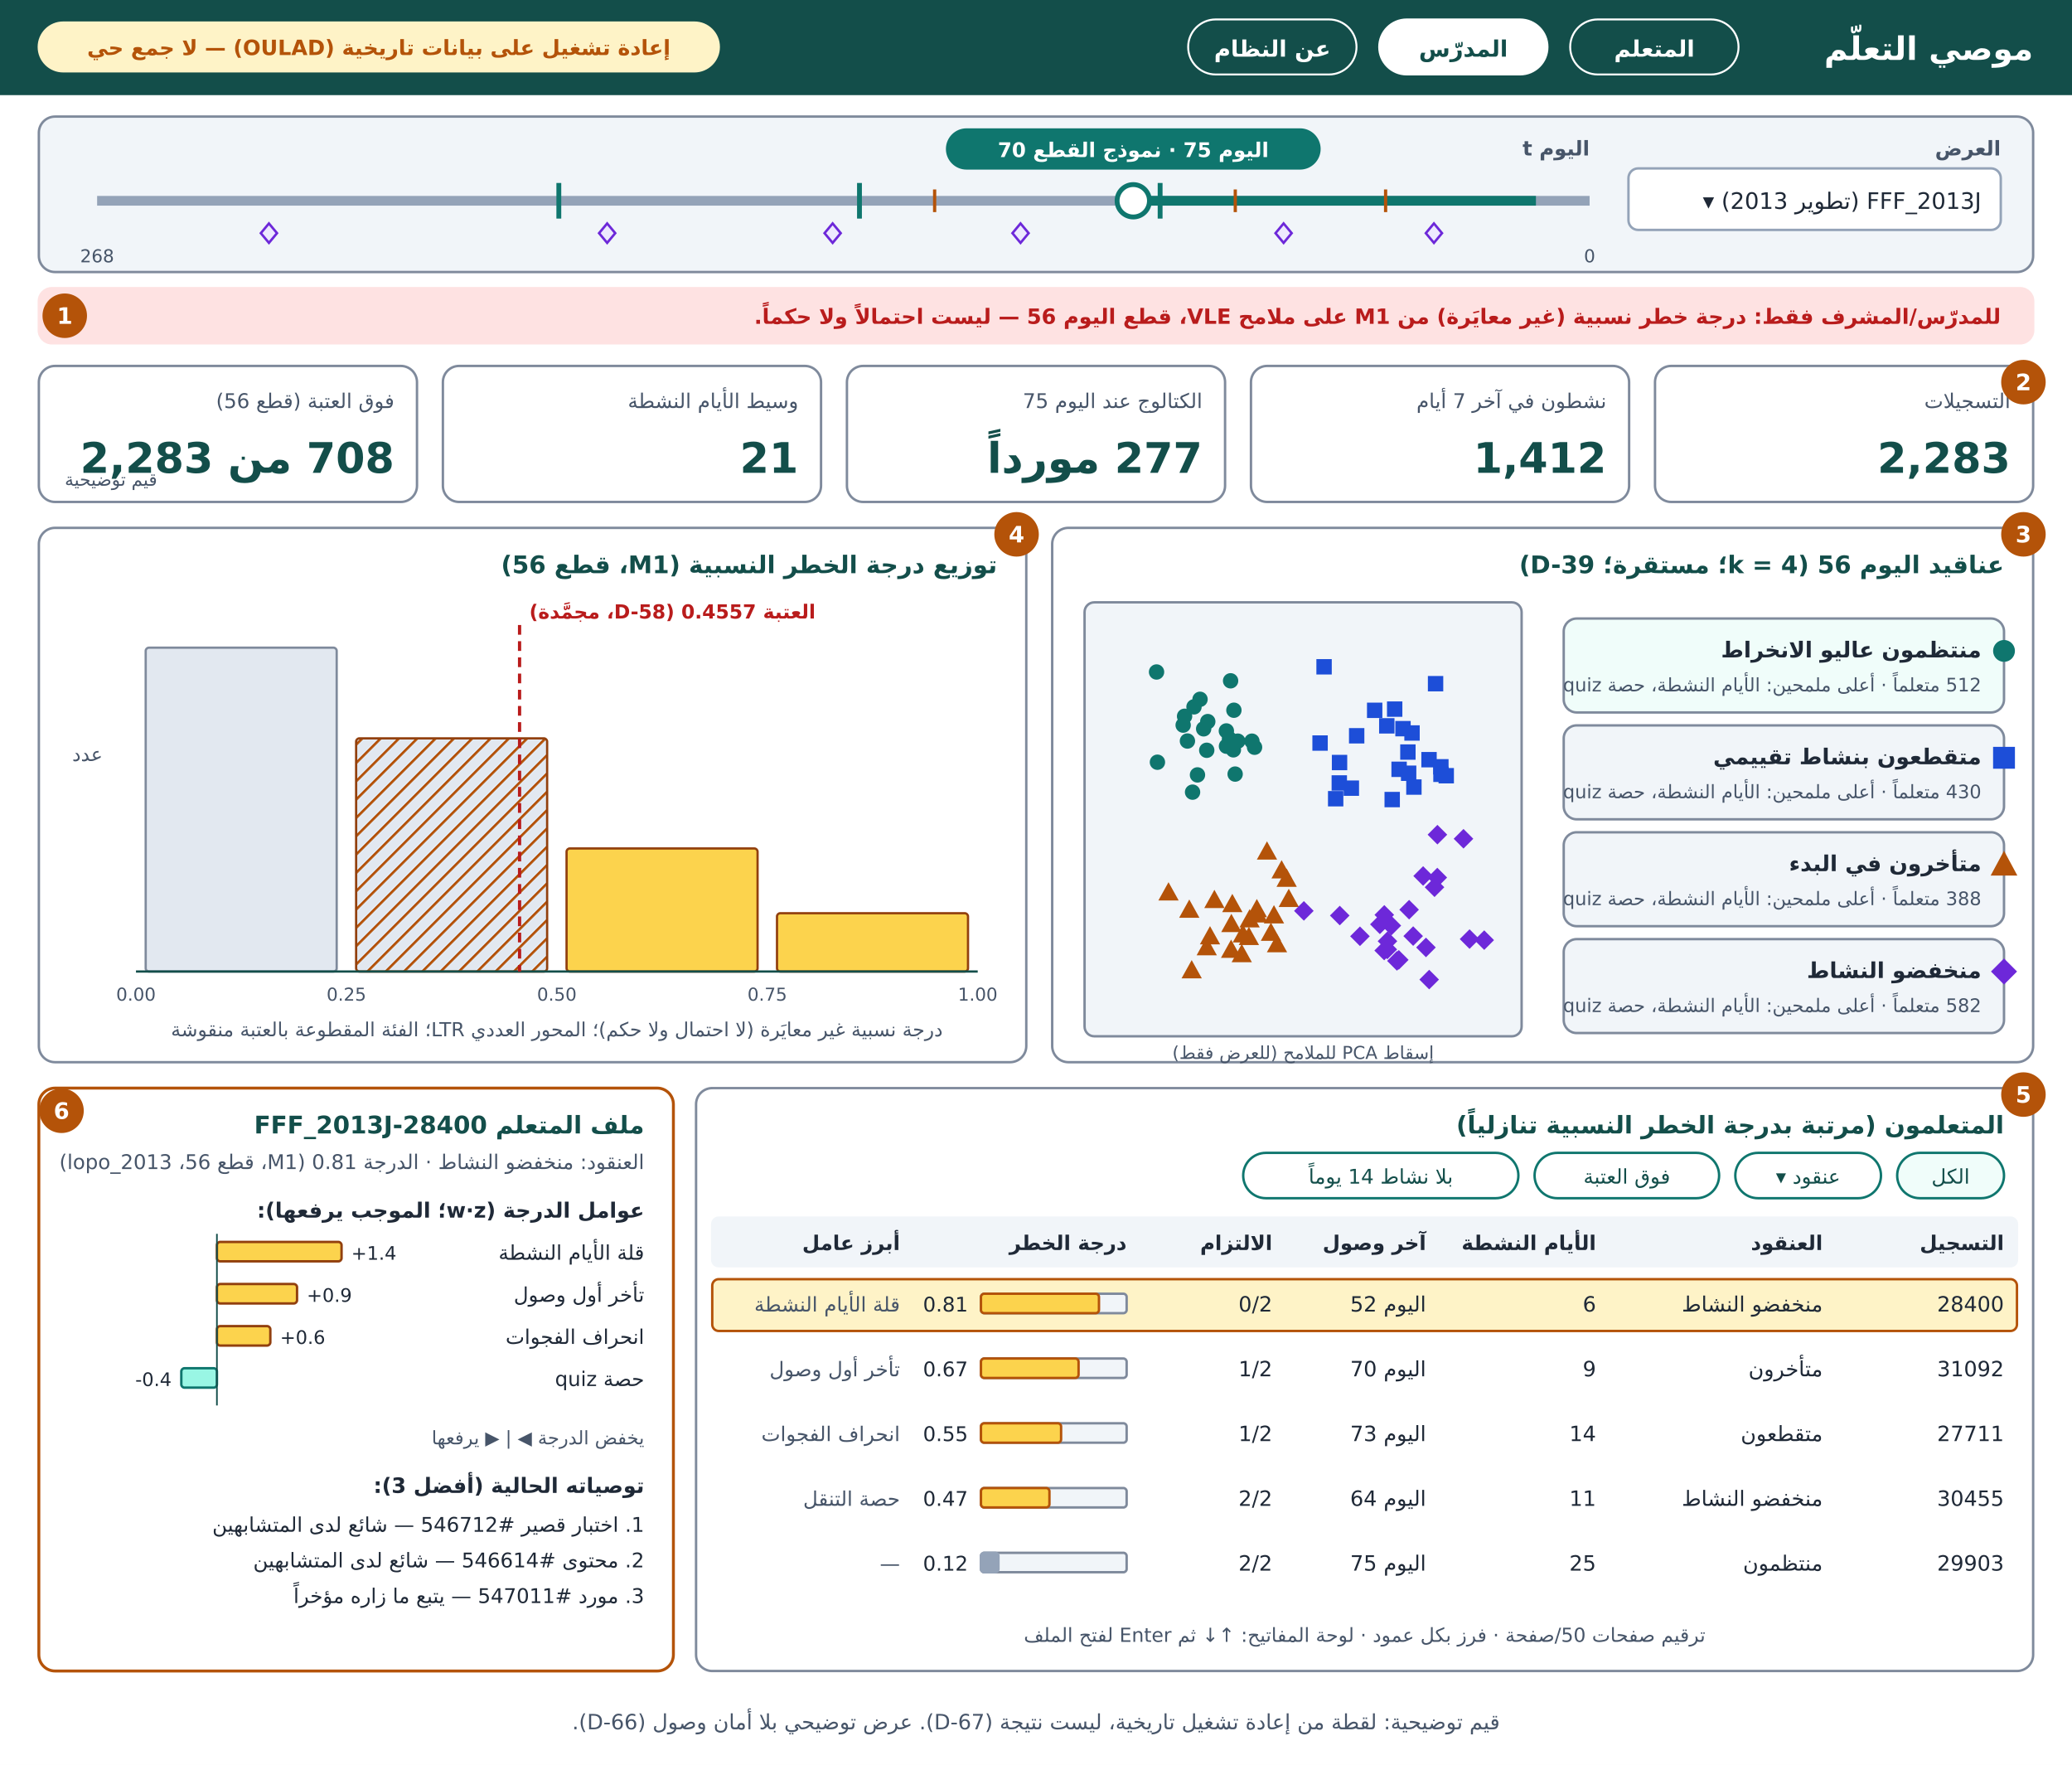
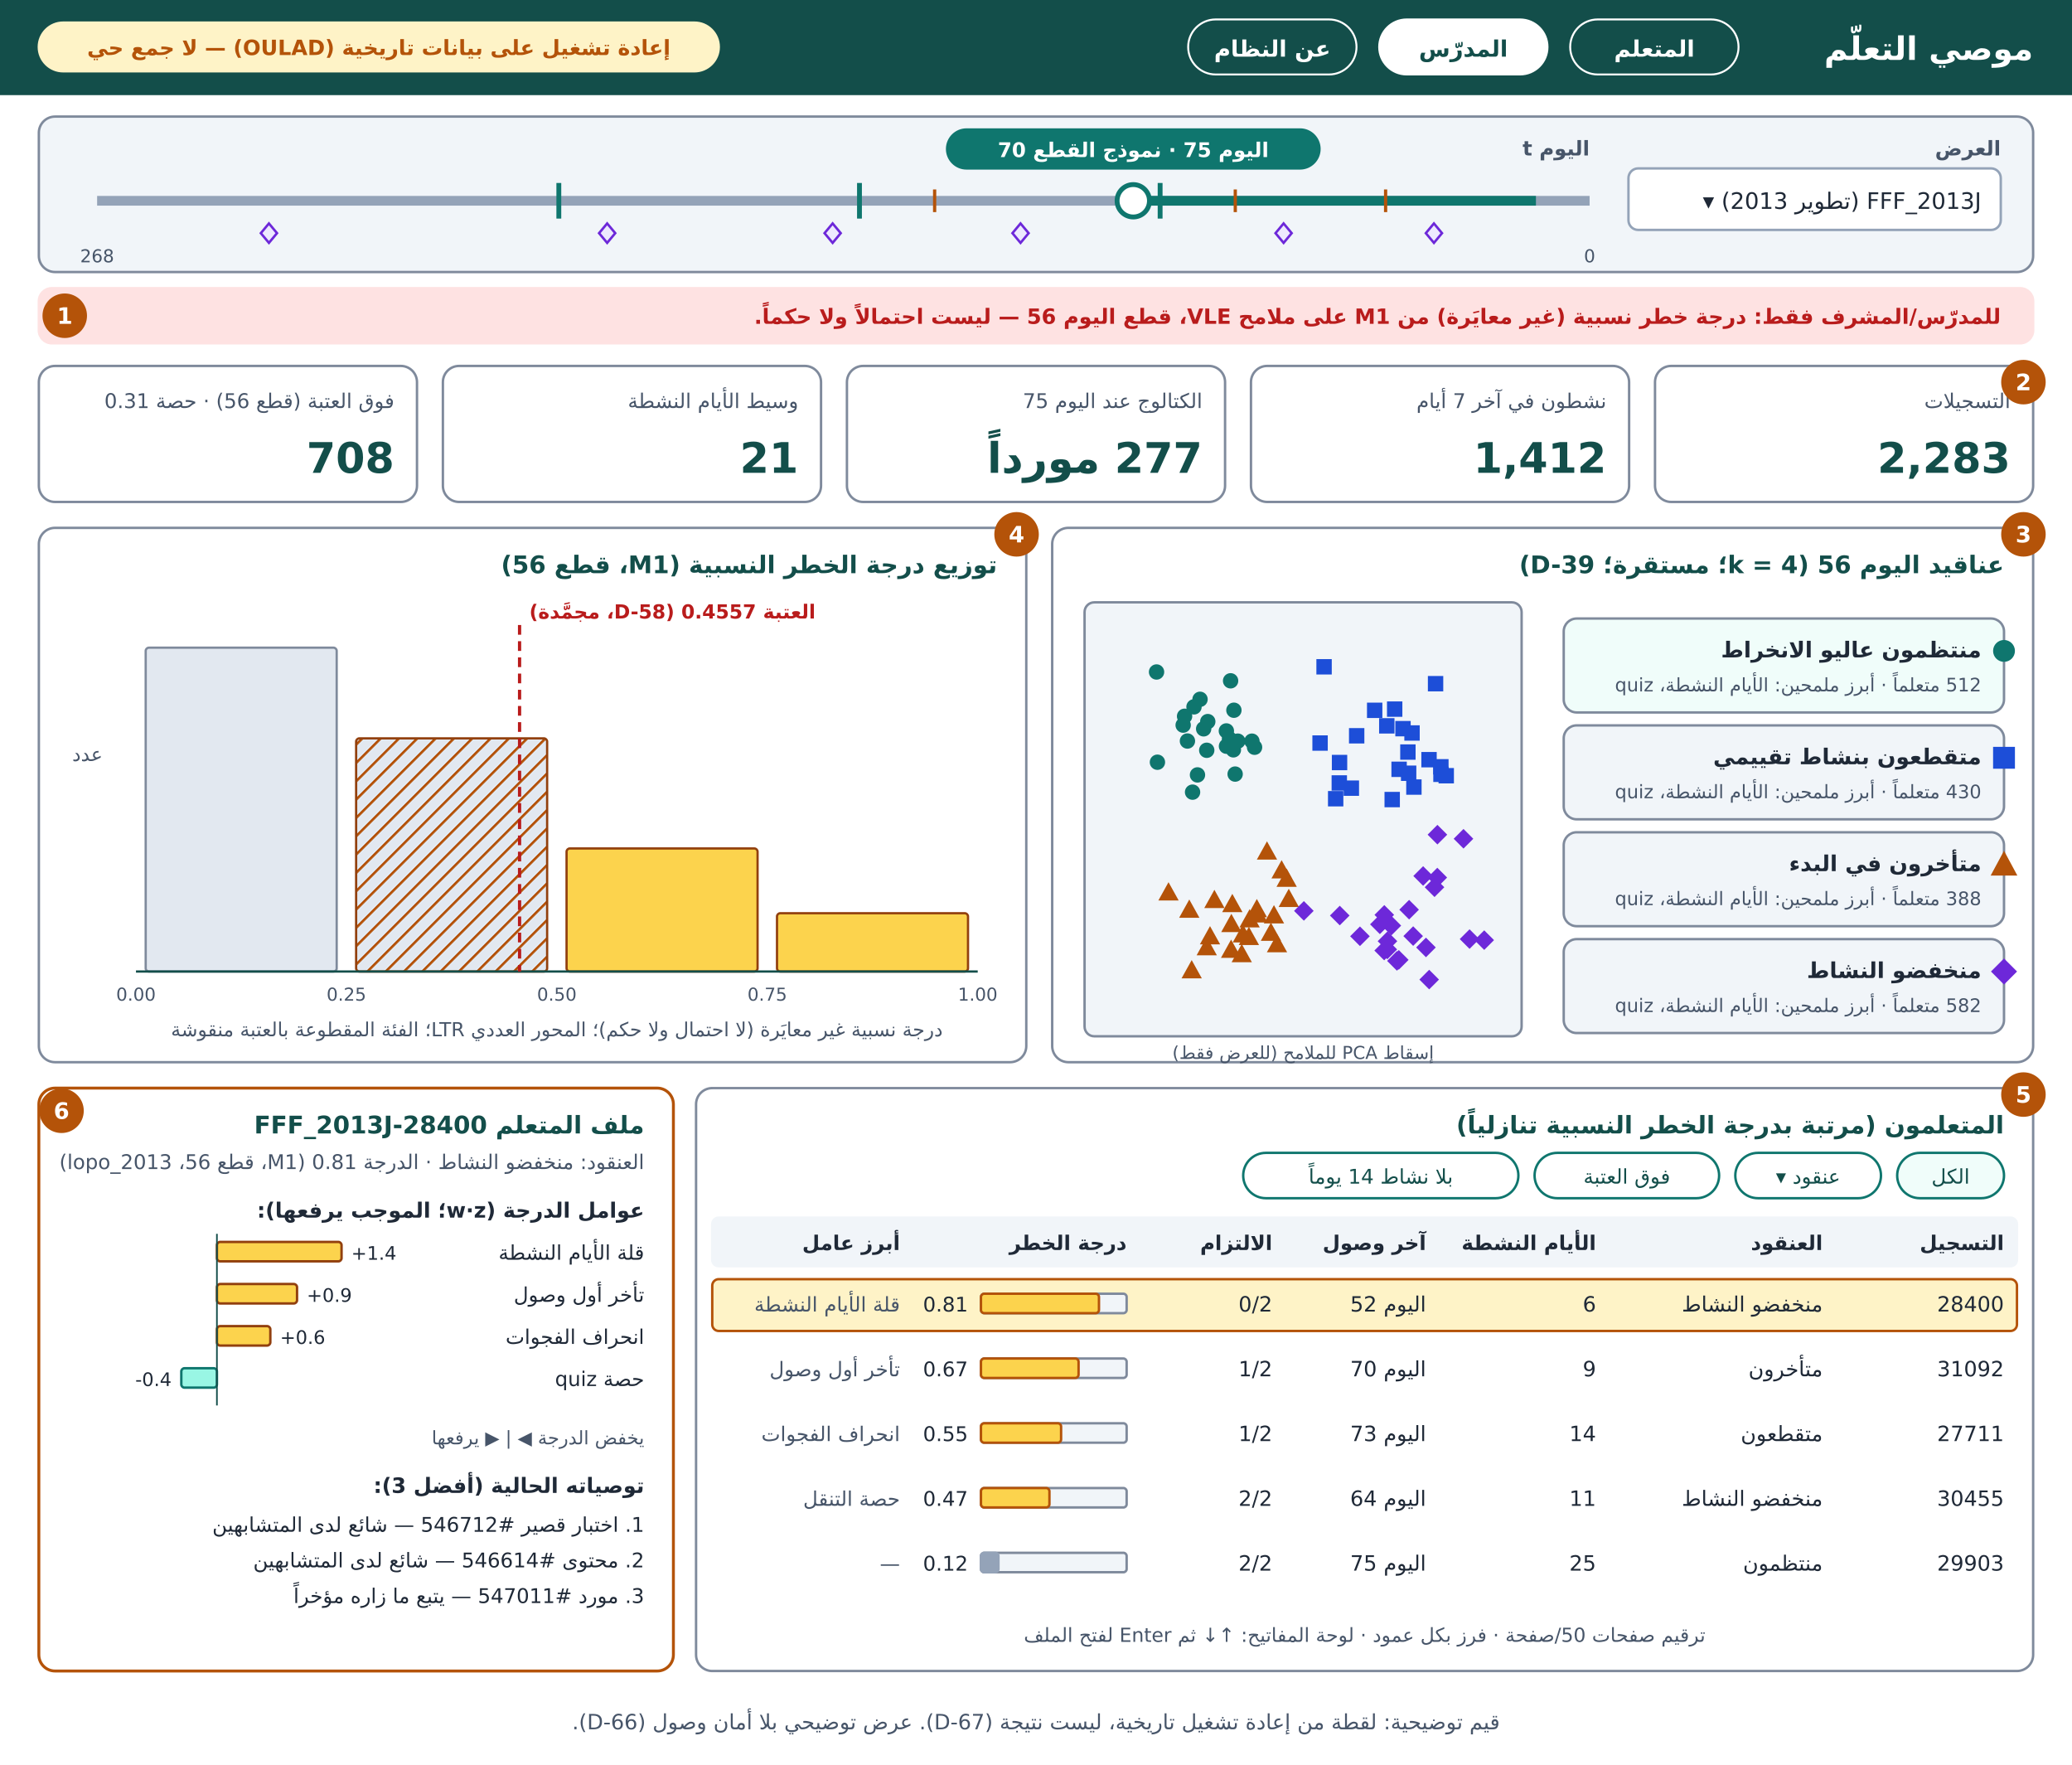
<svg xmlns="http://www.w3.org/2000/svg" width="1280" height="1090" viewBox="0 0 1280 1090" font-family="DejaVu Sans, Arial, sans-serif">
  <defs>
    <marker id="arr" viewBox="0 0 10 10" refX="9" refY="5" markerWidth="8" markerHeight="8" orient="auto-start-reverse">
      <path d="M0,0 L10,5 L0,10 z" fill="#64748B" />
    </marker>
    <marker id="arrs" viewBox="0 0 10 10" refX="1" refY="5" markerWidth="8" markerHeight="8" orient="auto-start-reverse">
      <path d="M0,0 L10,5 L0,10 z" fill="#64748B" />
    </marker>
    <marker id="arrp" viewBox="0 0 10 10" refX="9" refY="5" markerWidth="8" markerHeight="8" orient="auto-start-reverse">
      <path d="M0,0 L10,5 L0,10 z" fill="#0F766E" />
    </marker>
    <marker id="arra" viewBox="0 0 10 10" refX="9" refY="5" markerWidth="8" markerHeight="8" orient="auto-start-reverse">
      <path d="M0,0 L10,5 L0,10 z" fill="#B45309" />
    </marker>
    <marker id="open" viewBox="0 0 12 12" refX="11" refY="6" markerWidth="10" markerHeight="10" orient="auto-start-reverse">
      <path d="M0,0 L11,6 L0,12" fill="none" stroke="#64748B" stroke-width="1.5" />
    </marker>
  </defs>
  <rect x="0" y="0" width="1280" height="1090" fill="#ffffff" />
  <rect x="0" y="0" width="1280" height="58" rx="0" fill="#134E4A" stroke="#134E4A" stroke-width="1.5" />
  <text x="1256" y="37" font-family="DejaVu Sans, Arial, sans-serif" font-size="20" font-weight="bold" fill="#fff" text-anchor="start" direction="rtl">موصي التعلّم</text>
  <rect x="970" y="12" width="104" height="34" rx="17" fill="#134E4A" stroke="#fff" stroke-width="1.2" />
  <text x="1022" y="35" font-family="DejaVu Sans, Arial, sans-serif" font-size="14" font-weight="bold" fill="#fff" text-anchor="middle" direction="rtl">المتعلم</text>
  <rect x="852" y="12" width="104" height="34" rx="17" fill="#fff" stroke="#fff" stroke-width="1.2" />
  <text x="904" y="35" font-family="DejaVu Sans, Arial, sans-serif" font-size="14" font-weight="bold" fill="#134E4A" text-anchor="middle" direction="rtl">المدرّس</text>
  <rect x="734" y="12" width="104" height="34" rx="17" fill="#134E4A" stroke="#fff" stroke-width="1.2" />
  <text x="786" y="35" font-family="DejaVu Sans, Arial, sans-serif" font-size="14" font-weight="bold" fill="#fff" text-anchor="middle" direction="rtl">عن النظام</text>
  <rect x="24" y="14" width="420" height="30" rx="15" fill="#FEF3C7" stroke="#FEF3C7" stroke-width="1.5" />
  <text x="234" y="34" font-family="DejaVu Sans, Arial, sans-serif" font-size="13" font-weight="bold" fill="#B45309" text-anchor="middle" direction="rtl">إعادة تشغيل على بيانات تاريخية (OULAD) — لا جمع حي</text>
  <rect x="24" y="72" width="1232" height="96" rx="10" fill="#F1F5F9" stroke="#7F8A9C" stroke-width="1.5" />
  <text x="1236" y="96" font-family="DejaVu Sans, Arial, sans-serif" font-size="12.5" font-weight="bold" fill="#475569" text-anchor="start" direction="rtl">العرض</text>
  <rect x="1006" y="104" width="230" height="38" rx="6" fill="#fff" stroke="#94A3B8" stroke-width="1.5" />
  <text x="1224" y="129" font-family="DejaVu Sans, Arial, sans-serif" font-size="14" font-weight="normal" fill="#1F2937" text-anchor="start" direction="rtl">FFF_2013J  (تطوير 2013)  ▾</text>
  <text x="982" y="96" font-family="DejaVu Sans, Arial, sans-serif" font-size="12.5" font-weight="bold" fill="#475569" text-anchor="start" direction="rtl">اليوم t</text>
  <line x1="60" y1="124" x2="982" y2="124" stroke="#94A3B8" stroke-width="6" />
  <line x1="948.835" y1="124" x2="700.094" y2="124" stroke="#0F766E" stroke-width="6" />
  <line x1="716.676" y1="113" x2="716.676" y2="135" stroke="#0F766E" stroke-width="3" />
  <line x1="530.95" y1="113" x2="530.95" y2="135" stroke="#0F766E" stroke-width="3" />
  <line x1="345.223" y1="113" x2="345.223" y2="135" stroke="#0F766E" stroke-width="3" />
  <line x1="855.971" y1="117" x2="855.971" y2="131" stroke="#B45309" stroke-width="2" />
  <line x1="763.108" y1="117" x2="763.108" y2="131" stroke="#B45309" stroke-width="2" />
  <line x1="577.381" y1="117" x2="577.381" y2="131" stroke="#B45309" stroke-width="2" />
  <polygon points="885.82,138 890.82,144 885.82,150 880.82,144" fill="#EDE9FE" stroke="#6D28D9" stroke-width="1.5" />
  <polygon points="792.957,138 797.957,144 792.957,150 787.957,144" fill="#EDE9FE" stroke="#6D28D9" stroke-width="1.5" />
  <polygon points="630.446,138 635.446,144 630.446,150 625.446,144" fill="#EDE9FE" stroke="#6D28D9" stroke-width="1.5" />
  <polygon points="514.367,138 519.367,144 514.367,150 509.367,144" fill="#EDE9FE" stroke="#6D28D9" stroke-width="1.5" />
  <polygon points="375.072,138 380.072,144 375.072,150 370.072,144" fill="#EDE9FE" stroke="#6D28D9" stroke-width="1.5" />
  <polygon points="166.129,138 171.129,144 166.129,150 161.129,144" fill="#EDE9FE" stroke="#6D28D9" stroke-width="1.5" />
  <circle cx="700.094" cy="124" r="10" fill="#fff" stroke="#0F766E" stroke-width="3" />
  <rect x="585.094" y="80" width="230" height="24" rx="12" fill="#0F766E" stroke="#0F766E" stroke-width="1.5" />
  <text x="700.094" y="97" font-family="DejaVu Sans, Arial, sans-serif" font-size="12.5" font-weight="bold" fill="#fff" text-anchor="middle" direction="rtl">اليوم 75 · نموذج القطع 70</text>
  <text x="982" y="162" font-family="DejaVu Sans, Arial, sans-serif" font-size="11" font-weight="normal" fill="#475569" text-anchor="middle">0</text>
  <text x="60" y="162" font-family="DejaVu Sans, Arial, sans-serif" font-size="11" font-weight="normal" fill="#475569" text-anchor="middle">268</text>
  <rect x="24" y="178" width="1232" height="34" rx="8" fill="#FEE2E2" stroke="#FEE2E2" stroke-width="1.5" />
  <text x="1236" y="200" font-family="DejaVu Sans, Arial, sans-serif" font-size="13" font-weight="bold" fill="#B91C1C" text-anchor="start" direction="rtl">للمدرّس/المشرف فقط: درجة خطر نسبية (غير معايَرة) من M1 على ملامح VLE، قطع اليوم 56 — ليست احتمالاً ولا حكماً.</text>
  <circle cx="40" cy="195" r="13" fill="#B45309" stroke="#B45309" stroke-width="1.5" />
  <text x="40" y="200" font-family="DejaVu Sans, Arial, sans-serif" font-size="14" font-weight="bold" fill="#fff" text-anchor="middle">1</text>
  <rect x="1022.4" y="226" width="233.6" height="84" rx="10" fill="#fff" stroke="#7F8A9C" stroke-width="1.5" />
  <text x="1242" y="252" font-family="DejaVu Sans, Arial, sans-serif" font-size="12.5" font-weight="normal" fill="#475569" text-anchor="start" direction="rtl">التسجيلات</text>
  <text x="1242" y="292" font-family="DejaVu Sans, Arial, sans-serif" font-size="26" font-weight="bold" fill="#134E4A" text-anchor="end">2,283</text>
  <rect x="772.8" y="226" width="233.6" height="84" rx="10" fill="#fff" stroke="#7F8A9C" stroke-width="1.5" />
  <text x="992.4" y="252" font-family="DejaVu Sans, Arial, sans-serif" font-size="12.5" font-weight="normal" fill="#475569" text-anchor="start" direction="rtl">نشطون في آخر 7 أيام</text>
  <text x="992.4" y="292" font-family="DejaVu Sans, Arial, sans-serif" font-size="26" font-weight="bold" fill="#134E4A" text-anchor="end">1,412</text>
  <rect x="523.2" y="226" width="233.6" height="84" rx="10" fill="#fff" stroke="#7F8A9C" stroke-width="1.5" />
  <text x="742.8" y="252" font-family="DejaVu Sans, Arial, sans-serif" font-size="12.5" font-weight="normal" fill="#475569" text-anchor="start" direction="rtl">الكتالوج عند اليوم 75</text>
  <text x="742.8" y="292" font-family="DejaVu Sans, Arial, sans-serif" font-size="26" font-weight="bold" fill="#134E4A" text-anchor="start" direction="rtl">277 مورداً</text>
  <rect x="273.6" y="226" width="233.6" height="84" rx="10" fill="#fff" stroke="#7F8A9C" stroke-width="1.5" />
  <text x="493.2" y="252" font-family="DejaVu Sans, Arial, sans-serif" font-size="12.5" font-weight="normal" fill="#475569" text-anchor="start" direction="rtl">وسيط الأيام النشطة</text>
  <text x="493.2" y="292" font-family="DejaVu Sans, Arial, sans-serif" font-size="26" font-weight="bold" fill="#134E4A" text-anchor="end">21</text>
  <rect x="24" y="226" width="233.6" height="84" rx="10" fill="#fff" stroke="#7F8A9C" stroke-width="1.5" />
-   <text x="243.6" y="252" font-family="DejaVu Sans, Arial, sans-serif" font-size="12.5" font-weight="normal" fill="#475569" text-anchor="start" direction="rtl">فوق العتبة (قطع 56)</text>
-   <text x="243.6" y="292" font-family="DejaVu Sans, Arial, sans-serif" font-size="26" font-weight="bold" fill="#134E4A" text-anchor="start" direction="rtl">708 من 2,283</text>
-   <text x="40" y="300" font-family="DejaVu Sans, Arial, sans-serif" font-size="11" font-weight="normal" fill="#475569" text-anchor="end" direction="rtl">قيم توضيحية</text>
+   <text x="243.6" y="252" font-family="DejaVu Sans, Arial, sans-serif" font-size="12.5" font-weight="normal" fill="#475569" text-anchor="start" direction="rtl">فوق العتبة (قطع 56) · حصة 0.31</text>
+   <text x="243.6" y="292" font-family="DejaVu Sans, Arial, sans-serif" font-size="26" font-weight="bold" fill="#134E4A" text-anchor="end">708</text>
  <circle cx="1250" cy="236" r="13" fill="#B45309" stroke="#B45309" stroke-width="1.5" />
  <text x="1250" y="241" font-family="DejaVu Sans, Arial, sans-serif" font-size="14" font-weight="bold" fill="#fff" text-anchor="middle">2</text>
  <rect x="650" y="326" width="606" height="330" rx="10" fill="#fff" stroke="#7F8A9C" stroke-width="1.5" />
  <text x="1238" y="354" font-family="DejaVu Sans, Arial, sans-serif" font-size="15" font-weight="bold" fill="#134E4A" text-anchor="start" direction="rtl">عناقيد اليوم 56 (k = 4؛ مستقرة؛ D-39)</text>
  <rect x="670" y="372" width="270" height="268" rx="6" fill="#F1F5F9" stroke="#7F8A9C" stroke-width="1.5" />
  <circle cx="745.473" cy="463.365" r="4" fill="#0F766E" stroke="#0F766E" stroke-width="1.5" />
  <circle cx="746.116" cy="445.645" r="4" fill="#0F766E" stroke="#0F766E" stroke-width="1.5" />
  <circle cx="730.912" cy="447.827" r="4" fill="#0F766E" stroke="#0F766E" stroke-width="1.5" />
  <circle cx="775.017" cy="461.494" r="4" fill="#0F766E" stroke="#0F766E" stroke-width="1.5" />
  <circle cx="773.397" cy="457.736" r="4" fill="#0F766E" stroke="#0F766E" stroke-width="1.5" />
  <circle cx="759.527" cy="456.373" r="4" fill="#0F766E" stroke="#0F766E" stroke-width="1.5" />
  <circle cx="715.013" cy="470.737" r="4" fill="#0F766E" stroke="#0F766E" stroke-width="1.5" />
  <circle cx="761.938" cy="463.095" r="4" fill="#0F766E" stroke="#0F766E" stroke-width="1.5" />
  <circle cx="714.467" cy="415.011" r="4" fill="#0F766E" stroke="#0F766E" stroke-width="1.5" />
  <circle cx="731.784" cy="442.362" r="4" fill="#0F766E" stroke="#0F766E" stroke-width="1.5" />
  <circle cx="757.598" cy="451.416" r="4" fill="#0F766E" stroke="#0F766E" stroke-width="1.5" />
  <circle cx="762.253" cy="438.63" r="4" fill="#0F766E" stroke="#0F766E" stroke-width="1.5" />
  <circle cx="757.668" cy="460.851" r="4" fill="#0F766E" stroke="#0F766E" stroke-width="1.5" />
  <circle cx="736.719" cy="489.224" r="4" fill="#0F766E" stroke="#0F766E" stroke-width="1.5" />
  <circle cx="763.023" cy="478.064" r="4" fill="#0F766E" stroke="#0F766E" stroke-width="1.5" />
  <circle cx="737.601" cy="436.545" r="4" fill="#0F766E" stroke="#0F766E" stroke-width="1.5" />
  <circle cx="743.569" cy="450.118" r="4" fill="#0F766E" stroke="#0F766E" stroke-width="1.5" />
  <circle cx="764.653" cy="457.726" r="4" fill="#0F766E" stroke="#0F766E" stroke-width="1.5" />
  <circle cx="741.337" cy="431.884" r="4" fill="#0F766E" stroke="#0F766E" stroke-width="1.5" />
  <circle cx="739.755" cy="478.577" r="4" fill="#0F766E" stroke="#0F766E" stroke-width="1.5" />
  <circle cx="733.548" cy="457.648" r="4" fill="#0F766E" stroke="#0F766E" stroke-width="1.5" />
  <circle cx="760.213" cy="420.46" r="4" fill="#0F766E" stroke="#0F766E" stroke-width="1.5" />
  <rect x="856.047" y="489.806" width="8" height="8" rx="0" fill="#1D4ED8" stroke="#1D4ED8" stroke-width="1.5" />
  <rect x="811.49" y="454.905" width="8" height="8" rx="0" fill="#1D4ED8" stroke="#1D4ED8" stroke-width="1.5" />
  <rect x="852.707" y="444.278" width="8" height="8" rx="0" fill="#1D4ED8" stroke="#1D4ED8" stroke-width="1.5" />
  <rect x="865.744" y="460.465" width="8" height="8" rx="0" fill="#1D4ED8" stroke="#1D4ED8" stroke-width="1.5" />
  <rect x="823.363" y="479.549" width="8" height="8" rx="0" fill="#1D4ED8" stroke="#1D4ED8" stroke-width="1.5" />
  <rect x="869.458" y="482.079" width="8" height="8" rx="0" fill="#1D4ED8" stroke="#1D4ED8" stroke-width="1.5" />
  <rect x="886.117" y="469.567" width="8" height="8" rx="0" fill="#1D4ED8" stroke="#1D4ED8" stroke-width="1.5" />
  <rect x="857.576" y="433.946" width="8" height="8" rx="0" fill="#1D4ED8" stroke="#1D4ED8" stroke-width="1.5" />
  <rect x="868.294" y="448.684" width="8" height="8" rx="0" fill="#1D4ED8" stroke="#1D4ED8" stroke-width="1.5" />
  <rect x="845.222" y="434.683" width="8" height="8" rx="0" fill="#1D4ED8" stroke="#1D4ED8" stroke-width="1.5" />
  <rect x="834.1" y="450.413" width="8" height="8" rx="0" fill="#1D4ED8" stroke="#1D4ED8" stroke-width="1.5" />
  <rect x="882.839" y="418.238" width="8" height="8" rx="0" fill="#1D4ED8" stroke="#1D4ED8" stroke-width="1.5" />
  <rect x="823.514" y="466.932" width="8" height="8" rx="0" fill="#1D4ED8" stroke="#1D4ED8" stroke-width="1.5" />
  <rect x="886.176" y="474.203" width="8" height="8" rx="0" fill="#1D4ED8" stroke="#1D4ED8" stroke-width="1.5" />
  <rect x="813.961" y="407.809" width="8" height="8" rx="0" fill="#1D4ED8" stroke="#1D4ED8" stroke-width="1.5" />
  <rect x="862.72" y="446.015" width="8" height="8" rx="0" fill="#1D4ED8" stroke="#1D4ED8" stroke-width="1.5" />
  <rect x="830.813" y="482.755" width="8" height="8" rx="0" fill="#1D4ED8" stroke="#1D4ED8" stroke-width="1.5" />
  <rect x="878.799" y="465.171" width="8" height="8" rx="0" fill="#1D4ED8" stroke="#1D4ED8" stroke-width="1.5" />
  <rect x="860.309" y="471.113" width="8" height="8" rx="0" fill="#1D4ED8" stroke="#1D4ED8" stroke-width="1.5" />
  <rect x="889.43" y="475.072" width="8" height="8" rx="0" fill="#1D4ED8" stroke="#1D4ED8" stroke-width="1.5" />
  <rect x="866.203" y="473.543" width="8" height="8" rx="0" fill="#1D4ED8" stroke="#1D4ED8" stroke-width="1.5" />
  <rect x="821.124" y="489.28" width="8" height="8" rx="0" fill="#1D4ED8" stroke="#1D4ED8" stroke-width="1.5" />
  <polygon points="785.13,571.315 780.13,580.315 790.13,580.315" fill="#B45309" stroke="#B45309" stroke-width="1.5" />
  <polygon points="721.864,546.374 716.864,555.374 726.864,555.374" fill="#B45309" stroke="#B45309" stroke-width="1.5" />
  <polygon points="782.694,521.128 777.694,530.128 787.694,530.128" fill="#B45309" stroke="#B45309" stroke-width="1.5" />
  <polygon points="760.525,581.819 755.525,590.819 765.525,590.819" fill="#B45309" stroke="#B45309" stroke-width="1.5" />
  <polygon points="736.178,594.481 731.178,603.481 741.178,603.481" fill="#B45309" stroke="#B45309" stroke-width="1.5" />
  <polygon points="776.422,556.741 771.422,565.741 781.422,565.741" fill="#B45309" stroke="#B45309" stroke-width="1.5" />
  <polygon points="771.517,573.892 766.517,582.892 776.517,582.892" fill="#B45309" stroke="#B45309" stroke-width="1.5" />
  <polygon points="767.101,584.523 762.101,593.523 772.101,593.523" fill="#B45309" stroke="#B45309" stroke-width="1.5" />
  <polygon points="750.211,551.068 745.211,560.068 755.211,560.068" fill="#B45309" stroke="#B45309" stroke-width="1.5" />
  <polygon points="787,560.535 782,569.535 792,569.535" fill="#B45309" stroke="#B45309" stroke-width="1.5" />
  <polygon points="745.482,580.252 740.482,589.252 750.482,589.252" fill="#B45309" stroke="#B45309" stroke-width="1.5" />
  <polygon points="796.155,550.423 791.155,559.423 801.155,559.423" fill="#B45309" stroke="#B45309" stroke-width="1.5" />
  <polygon points="734.692,557.071 729.692,566.071 739.692,566.071" fill="#B45309" stroke="#B45309" stroke-width="1.5" />
  <polygon points="761.281,553.571 756.281,562.571 766.281,562.571" fill="#B45309" stroke="#B45309" stroke-width="1.5" />
  <polygon points="794.843,537.942 789.843,546.942 799.843,546.942" fill="#B45309" stroke="#B45309" stroke-width="1.5" />
  <polygon points="791.729,532.767 786.729,541.767 796.729,541.767" fill="#B45309" stroke="#B45309" stroke-width="1.5" />
  <polygon points="747.5,573.5 742.5,582.5 752.5,582.5" fill="#B45309" stroke="#B45309" stroke-width="1.5" />
  <polygon points="788.88,578.377 783.88,587.377 793.88,587.377" fill="#B45309" stroke="#B45309" stroke-width="1.5" />
  <polygon points="771.957,563.012 766.957,572.012 776.957,572.012" fill="#B45309" stroke="#B45309" stroke-width="1.5" />
  <polygon points="767.794,572.294 762.794,581.294 772.794,581.294" fill="#B45309" stroke="#B45309" stroke-width="1.5" />
  <polygon points="760.694,565.908 755.694,574.908 765.694,574.908" fill="#B45309" stroke="#B45309" stroke-width="1.5" />
  <polygon points="776.871,559.978 771.871,568.978 781.871,568.978" fill="#B45309" stroke="#B45309" stroke-width="1.5" />
  <polygon points="880.902,580.132 885.902,585.132 880.902,590.132 875.902,585.132" fill="#6D28D9" stroke="#6D28D9" stroke-width="1.5" />
  <polygon points="907.83,574.967 912.83,579.967 907.83,584.967 902.83,579.967" fill="#6D28D9" stroke="#6D28D9" stroke-width="1.5" />
  <polygon points="855.164,560.013 860.164,565.013 855.164,570.013 850.164,565.013" fill="#6D28D9" stroke="#6D28D9" stroke-width="1.5" />
  <polygon points="864.117,587.806 869.117,592.806 864.117,597.806 859.117,592.806" fill="#6D28D9" stroke="#6D28D9" stroke-width="1.5" />
  <polygon points="857.13,576.272 862.13,581.272 857.13,586.272 852.13,581.272" fill="#6D28D9" stroke="#6D28D9" stroke-width="1.5" />
  <polygon points="904.086,513.013 909.086,518.013 904.086,523.013 899.086,518.013" fill="#6D28D9" stroke="#6D28D9" stroke-width="1.5" />
  <polygon points="840.124,573.229 845.124,578.229 840.124,583.229 835.124,578.229" fill="#6D28D9" stroke="#6D28D9" stroke-width="1.5" />
  <polygon points="873.004,573.115 878.004,578.115 873.004,583.115 868.004,578.115" fill="#6D28D9" stroke="#6D28D9" stroke-width="1.5" />
  <polygon points="855.087,582.046 860.087,587.046 855.087,592.046 850.087,587.046" fill="#6D28D9" stroke="#6D28D9" stroke-width="1.5" />
  <polygon points="870.494,556.807 875.494,561.807 870.494,566.807 865.494,561.807" fill="#6D28D9" stroke="#6D28D9" stroke-width="1.5" />
  <polygon points="916.889,575.614 921.889,580.614 916.889,585.614 911.889,580.614" fill="#6D28D9" stroke="#6D28D9" stroke-width="1.5" />
  <polygon points="852.429,565.868 857.429,570.868 852.429,575.868 847.429,570.868" fill="#6D28D9" stroke="#6D28D9" stroke-width="1.5" />
  <polygon points="859.527,566.655 864.527,571.655 859.527,576.655 854.527,571.655" fill="#6D28D9" stroke="#6D28D9" stroke-width="1.5" />
  <polygon points="805.473,557.561 810.473,562.561 805.473,567.561 800.473,562.561" fill="#6D28D9" stroke="#6D28D9" stroke-width="1.5" />
  <polygon points="886.185,542.946 891.185,547.946 886.185,552.946 881.185,547.946" fill="#6D28D9" stroke="#6D28D9" stroke-width="1.5" />
  <polygon points="862.959,588.443 867.959,593.443 862.959,598.443 857.959,593.443" fill="#6D28D9" stroke="#6D28D9" stroke-width="1.5" />
  <polygon points="882.893,599.968 887.893,604.968 882.893,609.968 877.893,604.968" fill="#6D28D9" stroke="#6D28D9" stroke-width="1.5" />
  <polygon points="827.649,560.424 832.649,565.424 827.649,570.424 822.649,565.424" fill="#6D28D9" stroke="#6D28D9" stroke-width="1.5" />
  <polygon points="857.035,581.363 862.035,586.363 857.035,591.363 852.035,586.363" fill="#6D28D9" stroke="#6D28D9" stroke-width="1.5" />
  <polygon points="887.983,510.48 892.983,515.48 887.983,520.48 882.983,515.48" fill="#6D28D9" stroke="#6D28D9" stroke-width="1.5" />
  <polygon points="887.915,536.965 892.915,541.965 887.915,546.965 882.915,541.965" fill="#6D28D9" stroke="#6D28D9" stroke-width="1.5" />
  <polygon points="879.156,536.009 884.156,541.009 879.156,546.009 874.156,541.009" fill="#6D28D9" stroke="#6D28D9" stroke-width="1.5" />
  <text x="805.0" y="654" font-family="DejaVu Sans, Arial, sans-serif" font-size="11" font-weight="normal" fill="#475569" text-anchor="middle" direction="rtl">إسقاط PCA للملامح (للعرض فقط)</text>
  <rect x="966" y="382" width="272" height="58" rx="8" fill="#F0FDFA" stroke="#7F8A9C" stroke-width="1.5" />
  <text x="1224" y="406" font-family="DejaVu Sans, Arial, sans-serif" font-size="13.5" font-weight="bold" fill="#1F2937" text-anchor="start" direction="rtl">منتظمون عاليو الانخراط</text>
-   <text x="1224" y="427" font-family="DejaVu Sans, Arial, sans-serif" font-size="11.5" font-weight="normal" fill="#475569" text-anchor="start" direction="rtl">512 متعلماً · أعلى ملمحين: الأيام النشطة، حصة quiz</text>
+   <text x="1224" y="427" font-family="DejaVu Sans, Arial, sans-serif" font-size="11.5" font-weight="normal" fill="#475569" text-anchor="start" direction="rtl">512 متعلماً · أبرز ملمحين: الأيام النشطة، quiz</text>
  <circle cx="1238" cy="402" r="6" fill="#0F766E" stroke="#0F766E" stroke-width="1.5" />
  <rect x="966" y="448" width="272" height="58" rx="8" fill="#F1F5F9" stroke="#7F8A9C" stroke-width="1.5" />
  <text x="1224" y="472" font-family="DejaVu Sans, Arial, sans-serif" font-size="13.5" font-weight="bold" fill="#1F2937" text-anchor="start" direction="rtl">متقطعون بنشاط تقييمي</text>
-   <text x="1224" y="493" font-family="DejaVu Sans, Arial, sans-serif" font-size="11.5" font-weight="normal" fill="#475569" text-anchor="start" direction="rtl">430 متعلماً · أعلى ملمحين: الأيام النشطة، حصة quiz</text>
+   <text x="1224" y="493" font-family="DejaVu Sans, Arial, sans-serif" font-size="11.5" font-weight="normal" fill="#475569" text-anchor="start" direction="rtl">430 متعلماً · أبرز ملمحين: الأيام النشطة، quiz</text>
  <rect x="1232" y="462" width="12" height="12" rx="0" fill="#1D4ED8" stroke="#1D4ED8" stroke-width="1.5" />
  <rect x="966" y="514" width="272" height="58" rx="8" fill="#F1F5F9" stroke="#7F8A9C" stroke-width="1.5" />
  <text x="1224" y="538" font-family="DejaVu Sans, Arial, sans-serif" font-size="13.5" font-weight="bold" fill="#1F2937" text-anchor="start" direction="rtl">متأخرون في البدء</text>
-   <text x="1224" y="559" font-family="DejaVu Sans, Arial, sans-serif" font-size="11.5" font-weight="normal" fill="#475569" text-anchor="start" direction="rtl">388 متعلماً · أعلى ملمحين: الأيام النشطة، حصة quiz</text>
+   <text x="1224" y="559" font-family="DejaVu Sans, Arial, sans-serif" font-size="11.5" font-weight="normal" fill="#475569" text-anchor="start" direction="rtl">388 متعلماً · أبرز ملمحين: الأيام النشطة، quiz</text>
  <polygon points="1238,527 1231,540 1245,540" fill="#B45309" stroke="#B45309" stroke-width="1.5" />
  <rect x="966" y="580" width="272" height="58" rx="8" fill="#F1F5F9" stroke="#7F8A9C" stroke-width="1.5" />
  <text x="1224" y="604" font-family="DejaVu Sans, Arial, sans-serif" font-size="13.5" font-weight="bold" fill="#1F2937" text-anchor="start" direction="rtl">منخفضو النشاط</text>
-   <text x="1224" y="625" font-family="DejaVu Sans, Arial, sans-serif" font-size="11.5" font-weight="normal" fill="#475569" text-anchor="start" direction="rtl">582 متعلماً · أعلى ملمحين: الأيام النشطة، حصة quiz</text>
+   <text x="1224" y="625" font-family="DejaVu Sans, Arial, sans-serif" font-size="11.5" font-weight="normal" fill="#475569" text-anchor="start" direction="rtl">582 متعلماً · أبرز ملمحين: الأيام النشطة، quiz</text>
  <polygon points="1238,593 1245,600 1238,607 1231,600" fill="#6D28D9" stroke="#6D28D9" stroke-width="1.5" />
  <circle cx="1250" cy="330" r="13" fill="#B45309" stroke="#B45309" stroke-width="1.5" />
  <text x="1250" y="335" font-family="DejaVu Sans, Arial, sans-serif" font-size="14" font-weight="bold" fill="#fff" text-anchor="middle">3</text>
  <rect x="24" y="326" width="610" height="330" rx="10" fill="#fff" stroke="#7F8A9C" stroke-width="1.5" />
  <text x="616" y="354" font-family="DejaVu Sans, Arial, sans-serif" font-size="15" font-weight="bold" fill="#134E4A" text-anchor="start" direction="rtl">توزيع درجة الخطر النسبية (M1، قطع 56)</text>
  <pattern id="hz" width="8" height="8" patternUnits="userSpaceOnUse" patternTransform="rotate(45)">
    <rect width="8" height="8" fill="#E2E8F0" />
    <line x1="0" y1="0" x2="0" y2="8" stroke="#B45309" stroke-width="3" />
  </pattern>
  <rect x="90.0" y="400.0" width="118.0" height="200.0" rx="2" fill="#E2E8F0" stroke="#7F8A9C" stroke-width="1.4" />
  <rect x="220.0" y="456.0" width="118.0" height="144.0" rx="2" fill="url(#hz)" stroke="#92400E" stroke-width="1.4" />
  <rect x="350.0" y="524.0" width="118.0" height="76.0" rx="2" fill="#FCD34D" stroke="#92400E" stroke-width="1.4" />
  <rect x="480.0" y="564.0" width="118.0" height="36.0" rx="2" fill="#FCD34D" stroke="#92400E" stroke-width="1.4" />
  <line x1="84" y1="600" x2="604" y2="600" stroke="#134E4A" stroke-width="1.4" />
  <text x="84.0" y="618" font-family="DejaVu Sans, Arial, sans-serif" font-size="11" font-weight="normal" fill="#475569" text-anchor="middle">0.00</text>
  <text x="214.0" y="618" font-family="DejaVu Sans, Arial, sans-serif" font-size="11" font-weight="normal" fill="#475569" text-anchor="middle">0.25</text>
  <text x="344.0" y="618" font-family="DejaVu Sans, Arial, sans-serif" font-size="11" font-weight="normal" fill="#475569" text-anchor="middle">0.50</text>
  <text x="474.0" y="618" font-family="DejaVu Sans, Arial, sans-serif" font-size="11" font-weight="normal" fill="#475569" text-anchor="middle">0.75</text>
  <text x="604.0" y="618" font-family="DejaVu Sans, Arial, sans-serif" font-size="11" font-weight="normal" fill="#475569" text-anchor="middle">1.00</text>
  <line x1="320.964" y1="386" x2="320.964" y2="600" stroke="#B91C1C" stroke-width="2" stroke-dasharray="6 4" />
  <text x="326.964" y="382" font-family="DejaVu Sans, Arial, sans-serif" font-size="12" font-weight="bold" fill="#B91C1C" text-anchor="end" direction="rtl">العتبة 0.4557 (D-58، مجمَّدة)</text>
  <text x="344.0" y="640" font-family="DejaVu Sans, Arial, sans-serif" font-size="12" font-weight="normal" fill="#475569" text-anchor="middle" direction="rtl">درجة نسبية غير معايَرة (لا احتمال ولا حكم)؛ المحور العددي LTR؛ الفئة المقطوعة بالعتبة منقوشة</text>
  <text x="54" y="470" font-family="DejaVu Sans, Arial, sans-serif" font-size="12" font-weight="normal" fill="#475569" text-anchor="middle" direction="rtl">عدد</text>
  <circle cx="628" cy="330" r="13" fill="#B45309" stroke="#B45309" stroke-width="1.5" />
  <text x="628" y="335" font-family="DejaVu Sans, Arial, sans-serif" font-size="14" font-weight="bold" fill="#fff" text-anchor="middle">4</text>
  <rect x="430" y="672" width="826" height="360" rx="10" fill="#fff" stroke="#7F8A9C" stroke-width="1.5" />
  <text x="1238" y="700" font-family="DejaVu Sans, Arial, sans-serif" font-size="15" font-weight="bold" fill="#134E4A" text-anchor="start" direction="rtl">المتعلمون (مرتبة بدرجة الخطر النسبية تنازلياً)</text>
  <rect x="1172" y="712" width="66" height="28" rx="14" fill="#F0FDFA" stroke="#0F766E" stroke-width="1.5" />
  <text x="1205.0" y="731" font-family="DejaVu Sans, Arial, sans-serif" font-size="12.5" font-weight="normal" fill="#134E4A" text-anchor="middle" direction="rtl">الكل</text>
  <rect x="1072" y="712" width="90" height="28" rx="14" fill="#fff" stroke="#0F766E" stroke-width="1.5" />
  <text x="1117.0" y="731" font-family="DejaVu Sans, Arial, sans-serif" font-size="12.5" font-weight="normal" fill="#134E4A" text-anchor="middle" direction="rtl">عنقود ▾</text>
  <rect x="948" y="712" width="114" height="28" rx="14" fill="#fff" stroke="#0F766E" stroke-width="1.5" />
  <text x="1005.0" y="731" font-family="DejaVu Sans, Arial, sans-serif" font-size="12.5" font-weight="normal" fill="#134E4A" text-anchor="middle" direction="rtl">فوق العتبة</text>
  <rect x="768" y="712" width="170" height="28" rx="14" fill="#fff" stroke="#0F766E" stroke-width="1.5" />
  <text x="853.0" y="731" font-family="DejaVu Sans, Arial, sans-serif" font-size="12.5" font-weight="normal" fill="#134E4A" text-anchor="middle" direction="rtl">بلا نشاط 14 يوماً</text>
  <rect x="440" y="752" width="806" height="30" rx="4" fill="#F1F5F9" stroke="#F1F5F9" stroke-width="1.5" />
  <text x="1238" y="772" font-family="DejaVu Sans, Arial, sans-serif" font-size="12.5" font-weight="bold" fill="#1F2937" text-anchor="start" direction="rtl">التسجيل</text>
  <text x="1126" y="772" font-family="DejaVu Sans, Arial, sans-serif" font-size="12.5" font-weight="bold" fill="#1F2937" text-anchor="start" direction="rtl">العنقود</text>
  <text x="986" y="772" font-family="DejaVu Sans, Arial, sans-serif" font-size="12.5" font-weight="bold" fill="#1F2937" text-anchor="start" direction="rtl">الأيام النشطة</text>
  <text x="881" y="772" font-family="DejaVu Sans, Arial, sans-serif" font-size="12.5" font-weight="bold" fill="#1F2937" text-anchor="start" direction="rtl">آخر وصول</text>
  <text x="786" y="772" font-family="DejaVu Sans, Arial, sans-serif" font-size="12.5" font-weight="bold" fill="#1F2937" text-anchor="start" direction="rtl">الالتزام</text>
  <text x="696" y="772" font-family="DejaVu Sans, Arial, sans-serif" font-size="12.5" font-weight="bold" fill="#1F2937" text-anchor="start" direction="rtl">درجة الخطر</text>
  <text x="556" y="772" font-family="DejaVu Sans, Arial, sans-serif" font-size="12.5" font-weight="bold" fill="#1F2937" text-anchor="start" direction="rtl">أبرز عامل</text>
  <rect x="440" y="790" width="806" height="32" rx="4" fill="#FEF3C7" stroke="#B45309" stroke-width="1.5" />
  <text x="1238" y="810" font-family="DejaVu Sans, Arial, sans-serif" font-size="13" font-weight="normal" fill="#1F2937" text-anchor="end">28400</text>
  <text x="1126" y="810" font-family="DejaVu Sans, Arial, sans-serif" font-size="13" font-weight="normal" fill="#1F2937" text-anchor="start" direction="rtl">منخفضو النشاط</text>
  <text x="986" y="810" font-family="DejaVu Sans, Arial, sans-serif" font-size="13" font-weight="normal" fill="#1F2937" text-anchor="end">6</text>
  <text x="881" y="810" font-family="DejaVu Sans, Arial, sans-serif" font-size="13" font-weight="normal" fill="#1F2937" text-anchor="start" direction="rtl">اليوم 52</text>
  <text x="786" y="810" font-family="DejaVu Sans, Arial, sans-serif" font-size="13" font-weight="normal" fill="#1F2937" text-anchor="end">0/2</text>
  <rect x="606" y="799" width="90" height="12" rx="2" fill="#F1F5F9" stroke="#7F8A9C" stroke-width="1.5" />
  <rect x="606" y="799" width="72.9" height="12" rx="2" fill="#FCD34D" stroke="#B45309" stroke-width="1.5" />
  <text x="598" y="810" font-family="DejaVu Sans, Arial, sans-serif" font-size="12.5" font-weight="normal" fill="#1F2937" text-anchor="end">0.81</text>
  <text x="556" y="810" font-family="DejaVu Sans, Arial, sans-serif" font-size="12.5" font-weight="normal" fill="#475569" text-anchor="start" direction="rtl">قلة الأيام النشطة</text>
  <text x="1238" y="850" font-family="DejaVu Sans, Arial, sans-serif" font-size="13" font-weight="normal" fill="#1F2937" text-anchor="end">31092</text>
  <text x="1126" y="850" font-family="DejaVu Sans, Arial, sans-serif" font-size="13" font-weight="normal" fill="#1F2937" text-anchor="start" direction="rtl">متأخرون</text>
  <text x="986" y="850" font-family="DejaVu Sans, Arial, sans-serif" font-size="13" font-weight="normal" fill="#1F2937" text-anchor="end">9</text>
  <text x="881" y="850" font-family="DejaVu Sans, Arial, sans-serif" font-size="13" font-weight="normal" fill="#1F2937" text-anchor="start" direction="rtl">اليوم 70</text>
  <text x="786" y="850" font-family="DejaVu Sans, Arial, sans-serif" font-size="13" font-weight="normal" fill="#1F2937" text-anchor="end">1/2</text>
  <rect x="606" y="839" width="90" height="12" rx="2" fill="#F1F5F9" stroke="#7F8A9C" stroke-width="1.5" />
  <rect x="606" y="839" width="60.3" height="12" rx="2" fill="#FCD34D" stroke="#B45309" stroke-width="1.5" />
  <text x="598" y="850" font-family="DejaVu Sans, Arial, sans-serif" font-size="12.5" font-weight="normal" fill="#1F2937" text-anchor="end">0.67</text>
  <text x="556" y="850" font-family="DejaVu Sans, Arial, sans-serif" font-size="12.5" font-weight="normal" fill="#475569" text-anchor="start" direction="rtl">تأخر أول وصول</text>
  <text x="1238" y="890" font-family="DejaVu Sans, Arial, sans-serif" font-size="13" font-weight="normal" fill="#1F2937" text-anchor="end">27711</text>
  <text x="1126" y="890" font-family="DejaVu Sans, Arial, sans-serif" font-size="13" font-weight="normal" fill="#1F2937" text-anchor="start" direction="rtl">متقطعون</text>
  <text x="986" y="890" font-family="DejaVu Sans, Arial, sans-serif" font-size="13" font-weight="normal" fill="#1F2937" text-anchor="end">14</text>
  <text x="881" y="890" font-family="DejaVu Sans, Arial, sans-serif" font-size="13" font-weight="normal" fill="#1F2937" text-anchor="start" direction="rtl">اليوم 73</text>
  <text x="786" y="890" font-family="DejaVu Sans, Arial, sans-serif" font-size="13" font-weight="normal" fill="#1F2937" text-anchor="end">1/2</text>
  <rect x="606" y="879" width="90" height="12" rx="2" fill="#F1F5F9" stroke="#7F8A9C" stroke-width="1.5" />
  <rect x="606" y="879" width="49.5" height="12" rx="2" fill="#FCD34D" stroke="#B45309" stroke-width="1.5" />
  <text x="598" y="890" font-family="DejaVu Sans, Arial, sans-serif" font-size="12.5" font-weight="normal" fill="#1F2937" text-anchor="end">0.55</text>
  <text x="556" y="890" font-family="DejaVu Sans, Arial, sans-serif" font-size="12.5" font-weight="normal" fill="#475569" text-anchor="start" direction="rtl">انحراف الفجوات</text>
  <text x="1238" y="930" font-family="DejaVu Sans, Arial, sans-serif" font-size="13" font-weight="normal" fill="#1F2937" text-anchor="end">30455</text>
  <text x="1126" y="930" font-family="DejaVu Sans, Arial, sans-serif" font-size="13" font-weight="normal" fill="#1F2937" text-anchor="start" direction="rtl">منخفضو النشاط</text>
  <text x="986" y="930" font-family="DejaVu Sans, Arial, sans-serif" font-size="13" font-weight="normal" fill="#1F2937" text-anchor="end">11</text>
  <text x="881" y="930" font-family="DejaVu Sans, Arial, sans-serif" font-size="13" font-weight="normal" fill="#1F2937" text-anchor="start" direction="rtl">اليوم 64</text>
  <text x="786" y="930" font-family="DejaVu Sans, Arial, sans-serif" font-size="13" font-weight="normal" fill="#1F2937" text-anchor="end">2/2</text>
  <rect x="606" y="919" width="90" height="12" rx="2" fill="#F1F5F9" stroke="#7F8A9C" stroke-width="1.5" />
  <rect x="606" y="919" width="42.3" height="12" rx="2" fill="#FCD34D" stroke="#B45309" stroke-width="1.5" />
  <text x="598" y="930" font-family="DejaVu Sans, Arial, sans-serif" font-size="12.5" font-weight="normal" fill="#1F2937" text-anchor="end">0.47</text>
  <text x="556" y="930" font-family="DejaVu Sans, Arial, sans-serif" font-size="12.5" font-weight="normal" fill="#475569" text-anchor="start" direction="rtl">حصة التنقل</text>
  <text x="1238" y="970" font-family="DejaVu Sans, Arial, sans-serif" font-size="13" font-weight="normal" fill="#1F2937" text-anchor="end">29903</text>
  <text x="1126" y="970" font-family="DejaVu Sans, Arial, sans-serif" font-size="13" font-weight="normal" fill="#1F2937" text-anchor="start" direction="rtl">منتظمون</text>
  <text x="986" y="970" font-family="DejaVu Sans, Arial, sans-serif" font-size="13" font-weight="normal" fill="#1F2937" text-anchor="end">25</text>
  <text x="881" y="970" font-family="DejaVu Sans, Arial, sans-serif" font-size="13" font-weight="normal" fill="#1F2937" text-anchor="start" direction="rtl">اليوم 75</text>
  <text x="786" y="970" font-family="DejaVu Sans, Arial, sans-serif" font-size="13" font-weight="normal" fill="#1F2937" text-anchor="end">2/2</text>
  <rect x="606" y="959" width="90" height="12" rx="2" fill="#F1F5F9" stroke="#7F8A9C" stroke-width="1.5" />
  <rect x="606" y="959" width="10.8" height="12" rx="2" fill="#94A3B8" stroke="#94A3B8" stroke-width="1.5" />
  <text x="598" y="970" font-family="DejaVu Sans, Arial, sans-serif" font-size="12.5" font-weight="normal" fill="#1F2937" text-anchor="end">0.12</text>
  <text x="556" y="970" font-family="DejaVu Sans, Arial, sans-serif" font-size="12.5" font-weight="normal" fill="#475569" text-anchor="end">—</text>
  <text x="843.0" y="1014" font-family="DejaVu Sans, Arial, sans-serif" font-size="12" font-weight="normal" fill="#475569" text-anchor="middle" direction="rtl">ترقيم صفحات 50/صفحة · فرز بكل عمود · لوحة المفاتيح: ↑↓ ثم Enter لفتح الملف</text>
  <circle cx="1250" cy="676" r="13" fill="#B45309" stroke="#B45309" stroke-width="1.5" />
  <text x="1250" y="681" font-family="DejaVu Sans, Arial, sans-serif" font-size="14" font-weight="bold" fill="#fff" text-anchor="middle">5</text>
  <rect x="24" y="672" width="392" height="360" rx="10" fill="#fff" stroke="#B45309" stroke-width="1.8" />
  <text x="398" y="700" font-family="DejaVu Sans, Arial, sans-serif" font-size="15" font-weight="bold" fill="#134E4A" text-anchor="start" direction="rtl">ملف المتعلم FFF_2013J-28400</text>
  <text x="398" y="722" font-family="DejaVu Sans, Arial, sans-serif" font-size="12.5" font-weight="normal" fill="#475569" text-anchor="start" direction="rtl">العنقود: منخفضو النشاط · الدرجة 0.81 (M1، قطع 56، lopo_2013)</text>
  <text x="398" y="752" font-family="DejaVu Sans, Arial, sans-serif" font-size="13" font-weight="bold" fill="#1F2937" text-anchor="start" direction="rtl">عوامل الدرجة (w·z؛ الموجب يرفعها):</text>
  <text x="398" y="778" font-family="DejaVu Sans, Arial, sans-serif" font-size="12.5" font-weight="normal" fill="#1F2937" text-anchor="start" direction="rtl">قلة الأيام النشطة</text>
  <rect x="134" y="767" width="77.0" height="12" rx="2" fill="#FCD34D" stroke="#92400E" stroke-width="1.5" />
  <text x="217.0" y="778" font-family="DejaVu Sans, Arial, sans-serif" font-size="11.5" font-weight="normal" fill="#1F2937" text-anchor="start">+1.4</text>
  <text x="398" y="804" font-family="DejaVu Sans, Arial, sans-serif" font-size="12.5" font-weight="normal" fill="#1F2937" text-anchor="start" direction="rtl">تأخر أول وصول</text>
  <rect x="134" y="793" width="49.5" height="12" rx="2" fill="#FCD34D" stroke="#92400E" stroke-width="1.5" />
  <text x="189.5" y="804" font-family="DejaVu Sans, Arial, sans-serif" font-size="11.5" font-weight="normal" fill="#1F2937" text-anchor="start">+0.9</text>
  <text x="398" y="830" font-family="DejaVu Sans, Arial, sans-serif" font-size="12.5" font-weight="normal" fill="#1F2937" text-anchor="start" direction="rtl">انحراف الفجوات</text>
  <rect x="134" y="819" width="33.0" height="12" rx="2" fill="#FCD34D" stroke="#92400E" stroke-width="1.5" />
  <text x="173.0" y="830" font-family="DejaVu Sans, Arial, sans-serif" font-size="11.5" font-weight="normal" fill="#1F2937" text-anchor="start">+0.6</text>
  <text x="398" y="856" font-family="DejaVu Sans, Arial, sans-serif" font-size="12.5" font-weight="normal" fill="#1F2937" text-anchor="start" direction="rtl">حصة quiz</text>
  <rect x="112.0" y="845" width="22.0" height="12" rx="2" fill="#99F6E4" stroke="#0F766E" stroke-width="1.5" />
  <text x="106.0" y="856" font-family="DejaVu Sans, Arial, sans-serif" font-size="11.5" font-weight="normal" fill="#1F2937" text-anchor="end">-0.4</text>
  <line x1="134" y1="762" x2="134" y2="868" stroke="#134E4A" stroke-width="1" />
  <text x="398" y="892" font-family="DejaVu Sans, Arial, sans-serif" font-size="11.5" font-weight="normal" fill="#475569" text-anchor="start" direction="rtl">يخفض الدرجة ◀ | ▶ يرفعها</text>
  <text x="398" y="922" font-family="DejaVu Sans, Arial, sans-serif" font-size="13" font-weight="bold" fill="#1F2937" text-anchor="start" direction="rtl">توصياته الحالية (أفضل 3):</text>
  <text x="398" y="946" font-family="DejaVu Sans, Arial, sans-serif" font-size="12.5" font-weight="normal" fill="#1F2937" text-anchor="start" direction="rtl">1. اختبار قصير #546712 — شائع لدى المتشابهين</text>
  <text x="398" y="968" font-family="DejaVu Sans, Arial, sans-serif" font-size="12.5" font-weight="normal" fill="#1F2937" text-anchor="start" direction="rtl">2. محتوى #546614 — شائع لدى المتشابهين</text>
  <text x="398" y="990" font-family="DejaVu Sans, Arial, sans-serif" font-size="12.5" font-weight="normal" fill="#1F2937" text-anchor="start" direction="rtl">3. مورد #547011 — يتبع ما زاره مؤخراً</text>
  <circle cx="38" cy="686" r="13" fill="#B45309" stroke="#B45309" stroke-width="1.5" />
  <text x="38" y="691" font-family="DejaVu Sans, Arial, sans-serif" font-size="14" font-weight="bold" fill="#fff" text-anchor="middle">6</text>
  <text x="640.0" y="1068" font-family="DejaVu Sans, Arial, sans-serif" font-size="13" font-weight="normal" fill="#475569" text-anchor="middle" direction="rtl">قيم توضيحية: لقطة من إعادة تشغيل تاريخية، ليست نتيجة (D-67). عرض توضيحي بلا أمان وصول (D-66).</text>
</svg>
